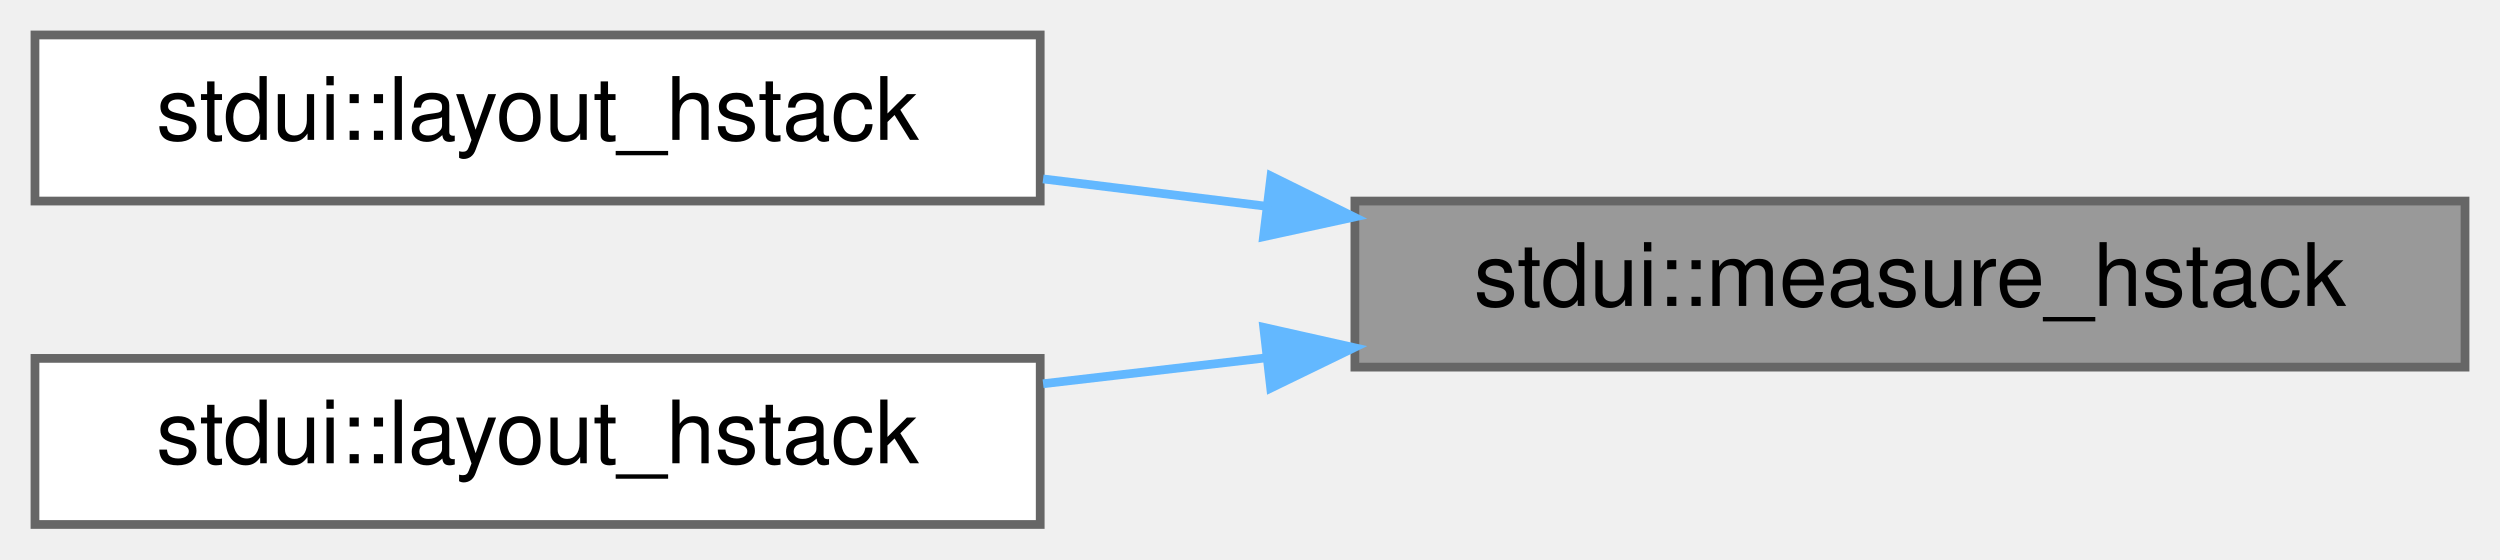
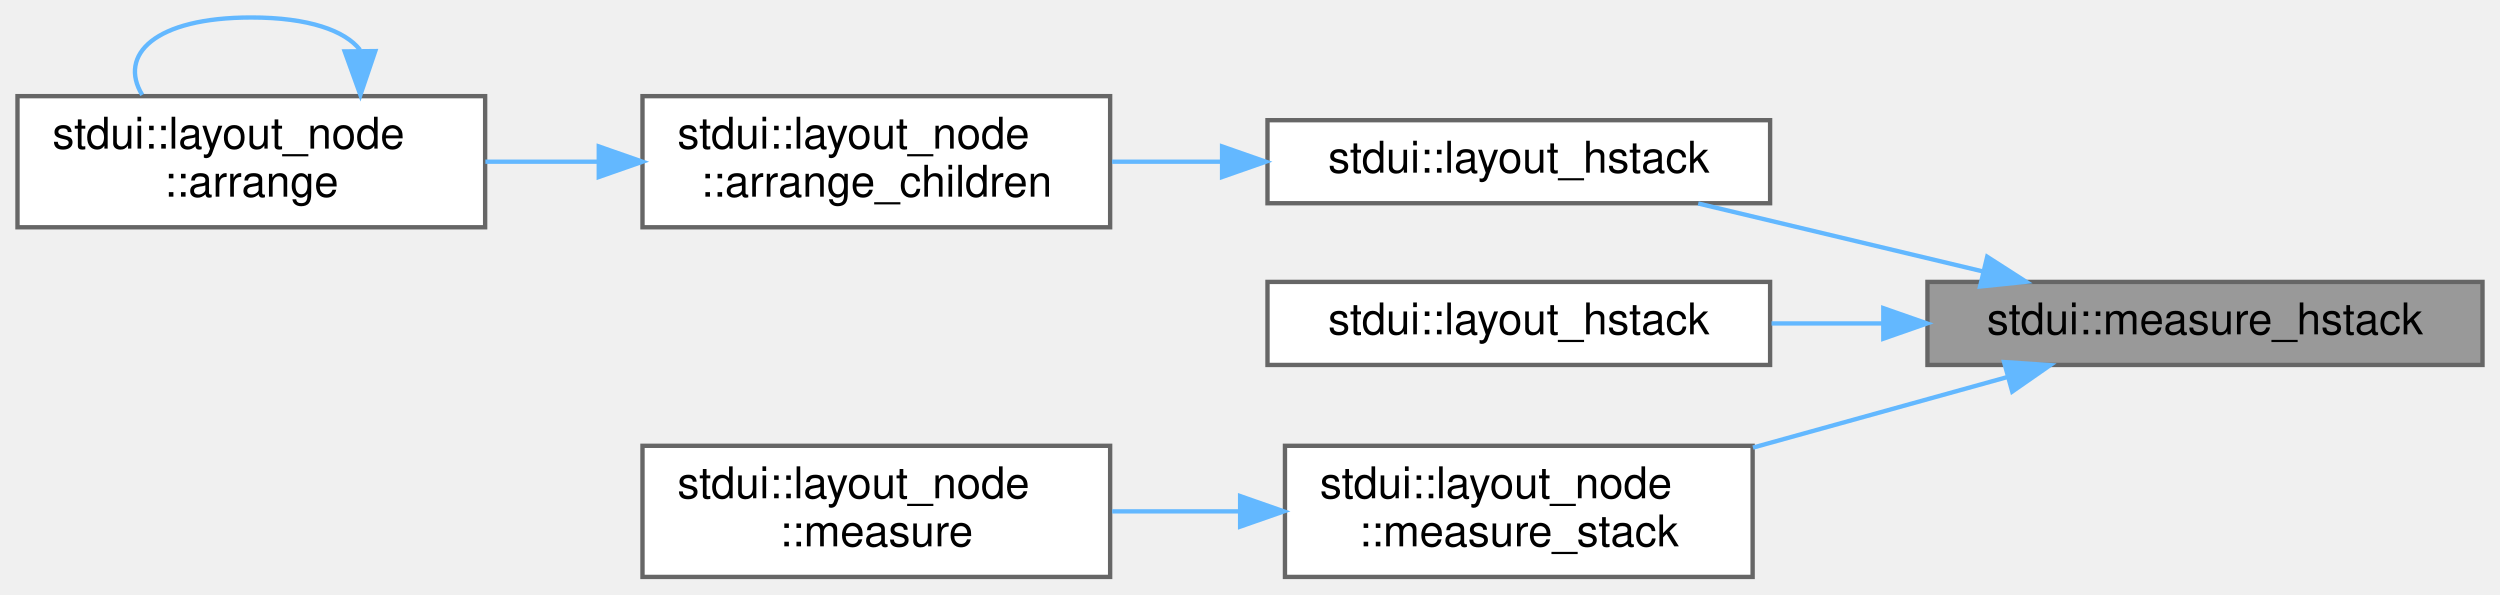
- <svg xmlns="http://www.w3.org/2000/svg" xmlns:xlink="http://www.w3.org/1999/xlink" width="286pt" height="64pt" viewBox="0.00 0.00 286.00 64.00">
-   <g id="graph0" class="graph" transform="scale(1 1) rotate(0) translate(4 60)">
+ <svg xmlns="http://www.w3.org/2000/svg" xmlns:xlink="http://www.w3.org/1999/xlink" width="572pt" height="136pt" viewBox="0.00 0.00 572.00 136.00">
+   <g id="graph0" class="graph" transform="scale(1 1) rotate(0) translate(4 132)">
    <g id="Node000001" class="node">
      <g id="a_Node000001">
        <a xlink:title="Measures horizontal children and distributes width by flexibility.">
-           <polygon fill="#999999" stroke="#666666" points="278,-37 151,-37 151,-18 278,-18 278,-37" />
-           <text text-anchor="middle" x="214.5" y="-25" font-family="Helvetica,sans-Serif" font-size="10.00">stdui::measure_hstack</text>
+           <polygon fill="#999999" stroke="#666666" points="564,-67.5 437,-67.5 437,-48.5 564,-48.5 564,-67.5" />
+           <text text-anchor="middle" x="500.5" y="-55.5" font-family="Helvetica,sans-Serif" font-size="10.00">stdui::measure_hstack</text>
        </a>
      </g>
    </g>
    <g id="Node000002" class="node">
      <g id="a_Node000002">
        <a xlink:href="namespacestdui.html#a9786ce1275be0d14fd779b1e7328f101" target="_top" xlink:title="Measures and arranges children in one horizontal stack pass.">
-           <polygon fill="white" stroke="#666666" points="115,-56 0,-56 0,-37 115,-37 115,-56" />
-           <text text-anchor="middle" x="57.5" y="-44" font-family="Helvetica,sans-Serif" font-size="10.00">stdui::layout_hstack</text>
+           <polygon fill="white" stroke="#666666" points="401,-104.5 286,-104.5 286,-85.5 401,-85.5 401,-104.5" />
+           <text text-anchor="middle" x="343.5" y="-92.5" font-family="Helvetica,sans-Serif" font-size="10.00">stdui::layout_hstack</text>
        </a>
      </g>
    </g>
    <g id="edge1_Node000001_Node000002" class="edge">
      <g id="a_edge1_Node000001_Node000002">
        <a xlink:title=" ">
-           <path fill="none" stroke="#63b8ff" d="M140.89,-36.4C132.31,-37.45 123.65,-38.51 115.33,-39.53" />
-           <polygon fill="#63b8ff" stroke="#63b8ff" points="141.4,-39.86 150.9,-35.17 140.55,-32.92 141.4,-39.86" />
+           <path fill="none" stroke="#63b8ff" d="M449.83,-69.86C428.74,-74.89 404.47,-80.68 384.55,-85.44" />
+           <polygon fill="#63b8ff" stroke="#63b8ff" points="450.67,-73.25 459.58,-67.53 449.04,-66.45 450.67,-73.25" />
+         </a>
+       </g>
+     </g>
+     <g id="Node000005" class="node">
+       <g id="a_Node000005">
+         <a xlink:href="namespacestdui.html#a3cff7be9f3e0ae889fd0700a292add36" target="_top" xlink:title="Measures and arranges a horizontal stack using complete options.">
+           <polygon fill="white" stroke="#666666" points="401,-67.5 286,-67.5 286,-48.5 401,-48.5 401,-67.5" />
+           <text text-anchor="middle" x="343.5" y="-55.5" font-family="Helvetica,sans-Serif" font-size="10.00">stdui::layout_hstack</text>
+         </a>
+       </g>
+     </g>
+     <g id="edge5_Node000001_Node000005" class="edge">
+       <g id="a_edge5_Node000001_Node000005">
+         <a xlink:title=" ">
+           <path fill="none" stroke="#63b8ff" d="M426.89,-58C418.31,-58 409.65,-58 401.33,-58" />
+           <polygon fill="#63b8ff" stroke="#63b8ff" points="426.9,-61.5 436.9,-58 426.9,-54.5 426.9,-61.5" />
+         </a>
+       </g>
+     </g>
+     <g id="Node000006" class="node">
+       <g id="a_Node000006">
+         <a xlink:href="structstdui_1_1layout__node.html#a75396a02a8c2e3ee1c78ac264295727c" target="_top" xlink:title=" ">
+           <polygon fill="white" stroke="#666666" points="397,-30 290,-30 290,0 397,0 397,-30" />
+           <text text-anchor="start" x="298" y="-18" font-family="Helvetica,sans-Serif" font-size="10.00">stdui::layout_node</text>
+           <text text-anchor="middle" x="343.5" y="-7" font-family="Helvetica,sans-Serif" font-size="10.00">::measure_stack</text>
+         </a>
+       </g>
+     </g>
+     <g id="edge6_Node000001_Node000006" class="edge">
+       <g id="a_edge6_Node000001_Node000006">
+         <a xlink:title=" ">
+           <path fill="none" stroke="#63b8ff" d="M455.36,-45.75C437.2,-40.72 416.03,-34.84 397.08,-29.59" />
+           <polygon fill="#63b8ff" stroke="#63b8ff" points="454.53,-49.16 465.1,-48.46 456.4,-42.41 454.53,-49.16" />
        </a>
      </g>
    </g>
    <g id="Node000003" class="node">
      <g id="a_Node000003">
-         <a xlink:href="namespacestdui.html#a3cff7be9f3e0ae889fd0700a292add36" target="_top" xlink:title="Measures and arranges a horizontal stack using complete options.">
-           <polygon fill="white" stroke="#666666" points="115,-19 0,-19 0,0 115,0 115,-19" />
-           <text text-anchor="middle" x="57.5" y="-7" font-family="Helvetica,sans-Serif" font-size="10.00">stdui::layout_hstack</text>
+         <a xlink:href="structstdui_1_1layout__node.html#ac66405d4bbb134252e2de00800e3ed69" target="_top" xlink:title=" ">
+           <polygon fill="white" stroke="#666666" points="250,-110 143,-110 143,-80 250,-80 250,-110" />
+           <text text-anchor="start" x="151" y="-98" font-family="Helvetica,sans-Serif" font-size="10.00">stdui::layout_node</text>
+           <text text-anchor="middle" x="196.5" y="-87" font-family="Helvetica,sans-Serif" font-size="10.00">::arrange_children</text>
        </a>
      </g>
    </g>
-     <g id="edge2_Node000001_Node000003" class="edge">
-       <g id="a_edge2_Node000001_Node000003">
+     <g id="edge2_Node000002_Node000003" class="edge">
+       <g id="a_edge2_Node000002_Node000003">
        <a xlink:title=" ">
-           <path fill="none" stroke="#63b8ff" d="M140.89,-19.07C132.31,-18.07 123.65,-17.07 115.33,-16.1" />
-           <polygon fill="#63b8ff" stroke="#63b8ff" points="140.57,-22.55 150.9,-20.23 141.37,-15.6 140.57,-22.55" />
+           <path fill="none" stroke="#63b8ff" d="M275.45,-95C267.06,-95 258.58,-95 250.44,-95" />
+           <polygon fill="#63b8ff" stroke="#63b8ff" points="275.61,-98.5 285.61,-95 275.61,-91.5 275.61,-98.5" />
+         </a>
+       </g>
+     </g>
+     <g id="Node000004" class="node">
+       <g id="a_Node000004">
+         <a xlink:href="structstdui_1_1layout__node.html#a376b8ecf764209ca245dfbd6ac24bcc2" target="_top" xlink:title=" ">
+           <polygon fill="white" stroke="#666666" points="107,-110 0,-110 0,-80 107,-80 107,-110" />
+           <text text-anchor="start" x="8" y="-98" font-family="Helvetica,sans-Serif" font-size="10.00">stdui::layout_node</text>
+           <text text-anchor="middle" x="53.5" y="-87" font-family="Helvetica,sans-Serif" font-size="10.00">::arrange</text>
+         </a>
+       </g>
+     </g>
+     <g id="edge3_Node000003_Node000004" class="edge">
+       <g id="a_edge3_Node000003_Node000004">
+         <a xlink:title=" ">
+           <path fill="none" stroke="#63b8ff" d="M132.95,-95C124.3,-95 115.49,-95 107.05,-95" />
+           <polygon fill="#63b8ff" stroke="#63b8ff" points="133,-98.5 143,-95 133,-91.5 133,-98.5" />
+         </a>
+       </g>
+     </g>
+     <g id="edge4_Node000004_Node000004" class="edge">
+       <g id="a_edge4_Node000004_Node000004">
+         <a xlink:title=" ">
+           <path fill="none" stroke="#63b8ff" d="M78.36,-120.6C74.96,-124.97 66.67,-128 53.5,-128 31.31,-128 22.99,-119.41 28.54,-110.28" />
+           <polygon fill="#63b8ff" stroke="#63b8ff" points="81.86,-120.31 78.46,-110.28 74.86,-120.24 81.86,-120.31" />
+         </a>
+       </g>
+     </g>
+     <g id="Node000007" class="node">
+       <g id="a_Node000007">
+         <a xlink:href="structstdui_1_1layout__node.html#ab2c6e7d37f0986d2483ebaca7f19ffd5" target="_top" xlink:title=" ">
+           <polygon fill="white" stroke="#666666" points="250,-30 143,-30 143,0 250,0 250,-30" />
+           <text text-anchor="start" x="151" y="-18" font-family="Helvetica,sans-Serif" font-size="10.00">stdui::layout_node</text>
+           <text text-anchor="middle" x="196.5" y="-7" font-family="Helvetica,sans-Serif" font-size="10.00">::measure</text>
+         </a>
+       </g>
+     </g>
+     <g id="edge7_Node000006_Node000007" class="edge">
+       <g id="a_edge7_Node000006_Node000007">
+         <a xlink:title=" ">
+           <path fill="none" stroke="#63b8ff" d="M279.7,-15C269.95,-15 259.96,-15 250.46,-15" />
+           <polygon fill="#63b8ff" stroke="#63b8ff" points="279.74,-18.5 289.74,-15 279.74,-11.5 279.74,-18.5" />
        </a>
      </g>
    </g>
  </g>
</svg>
